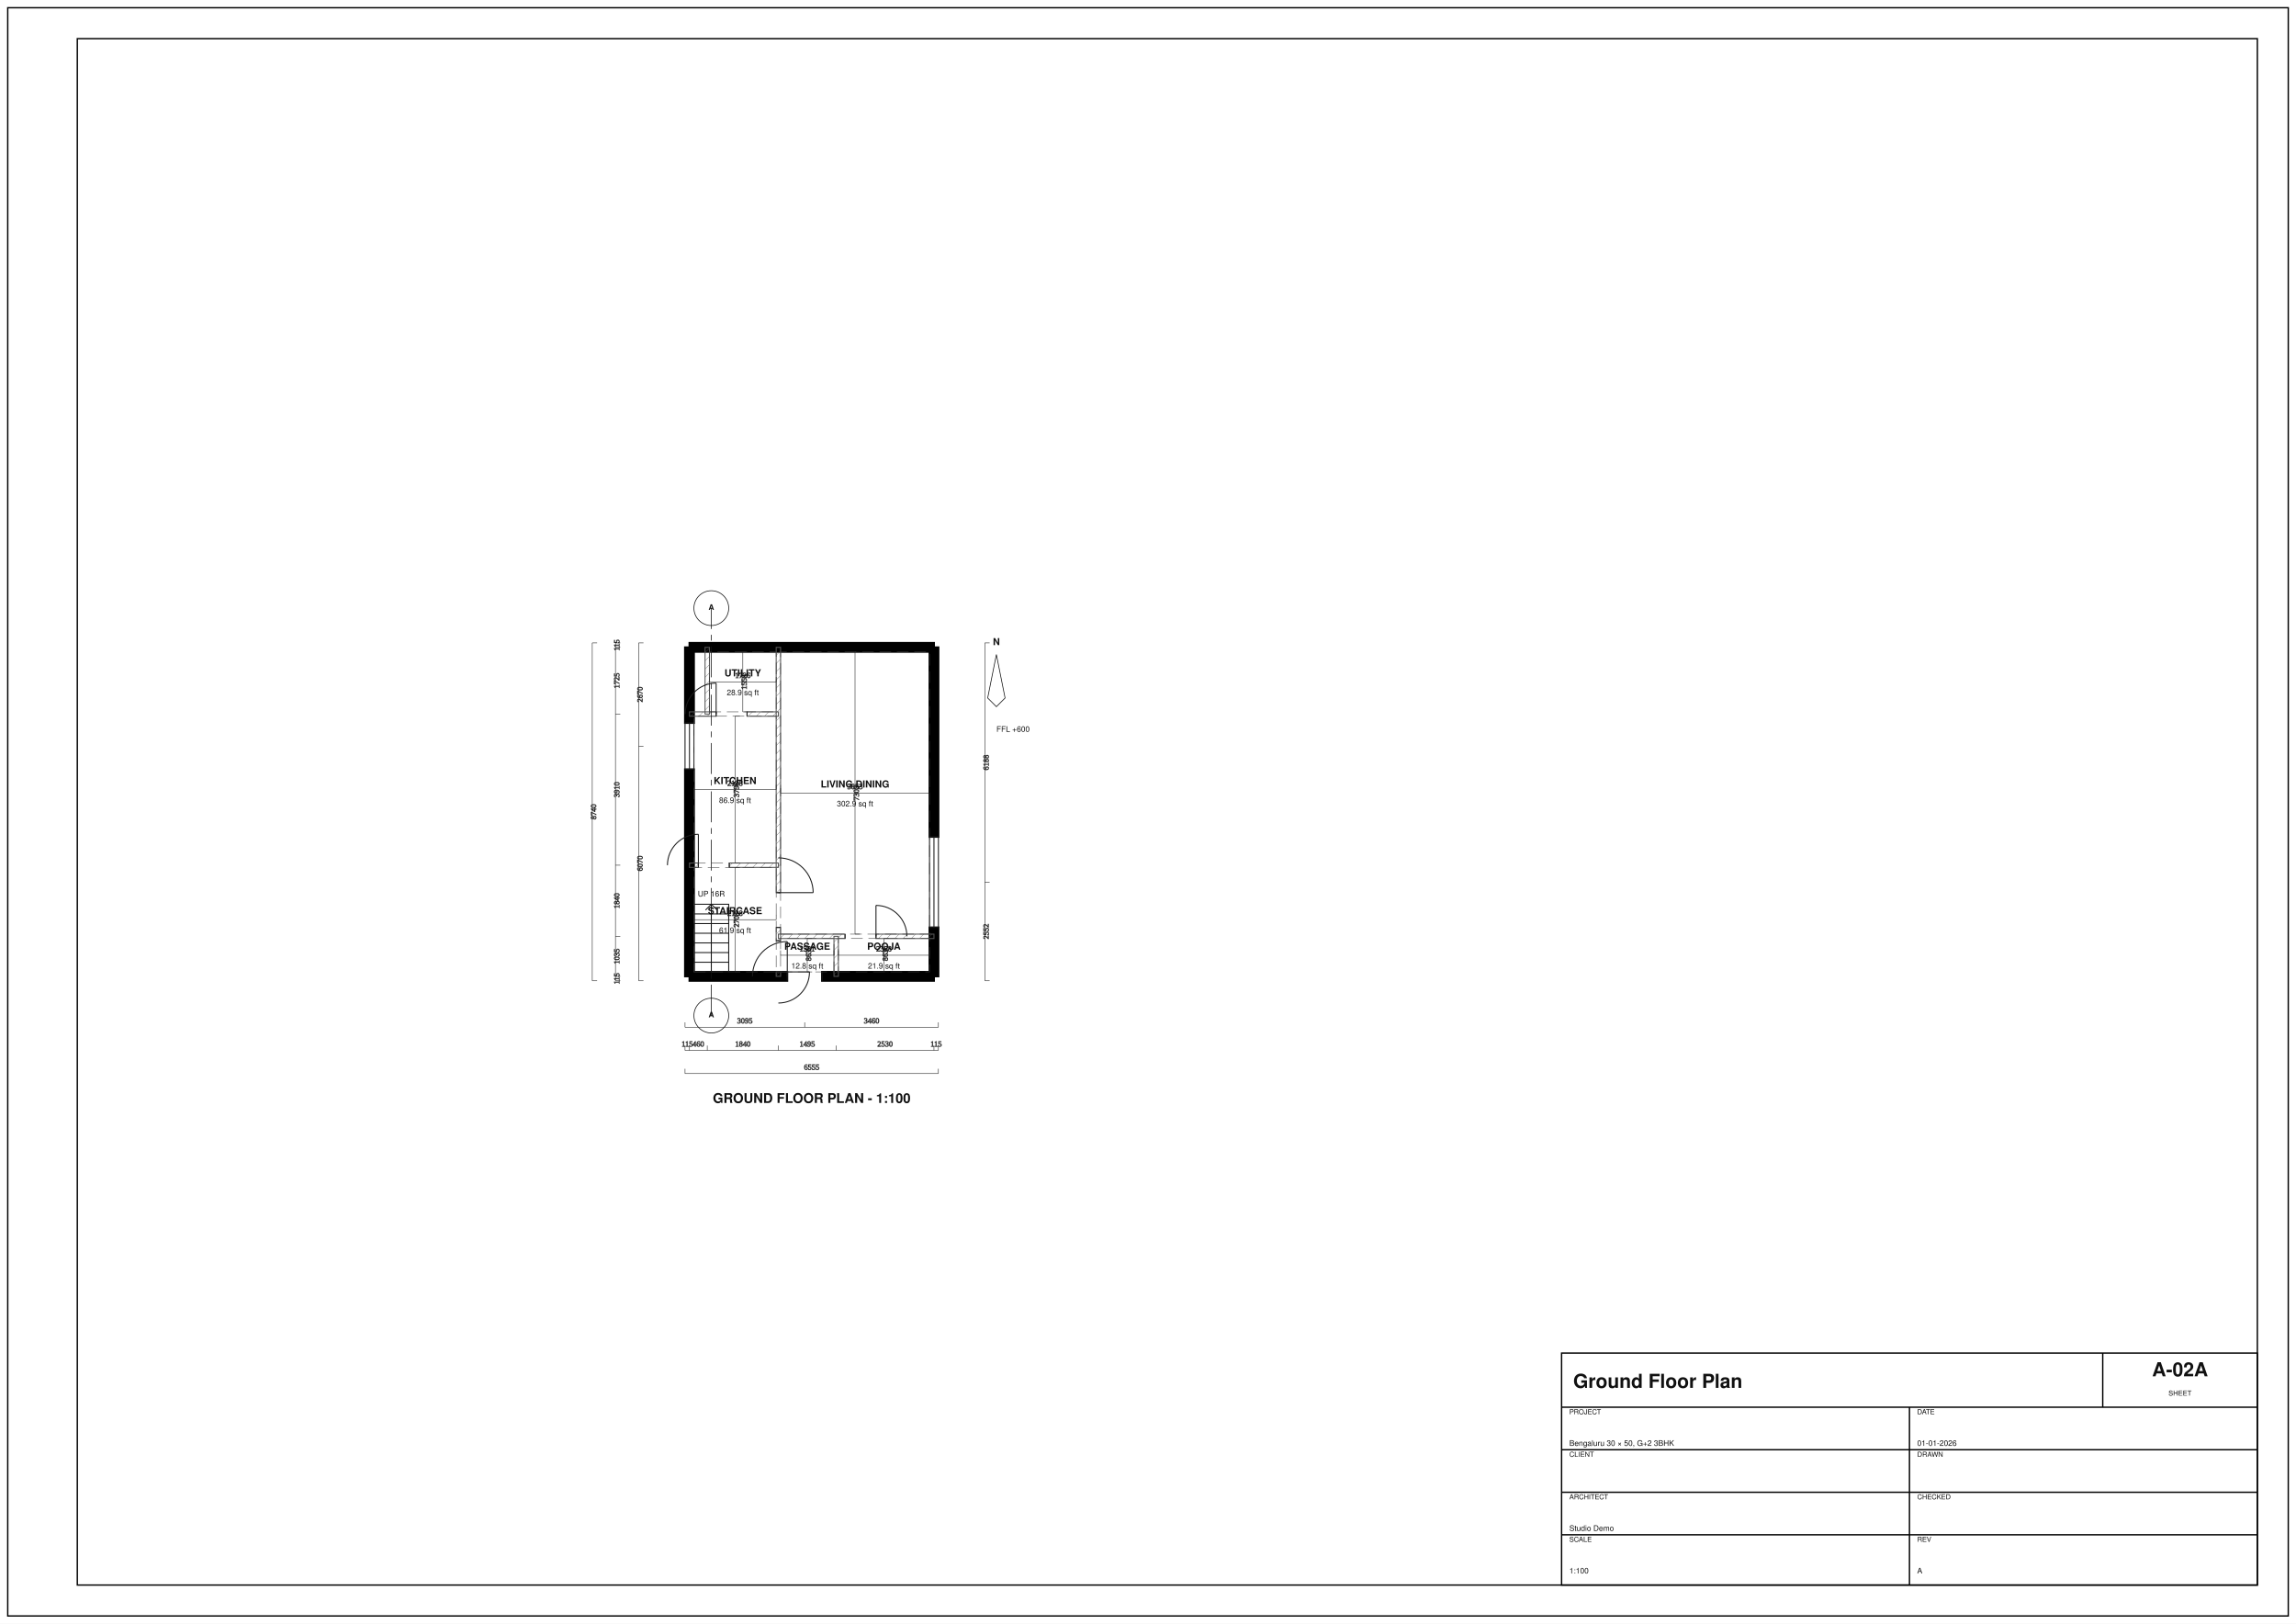
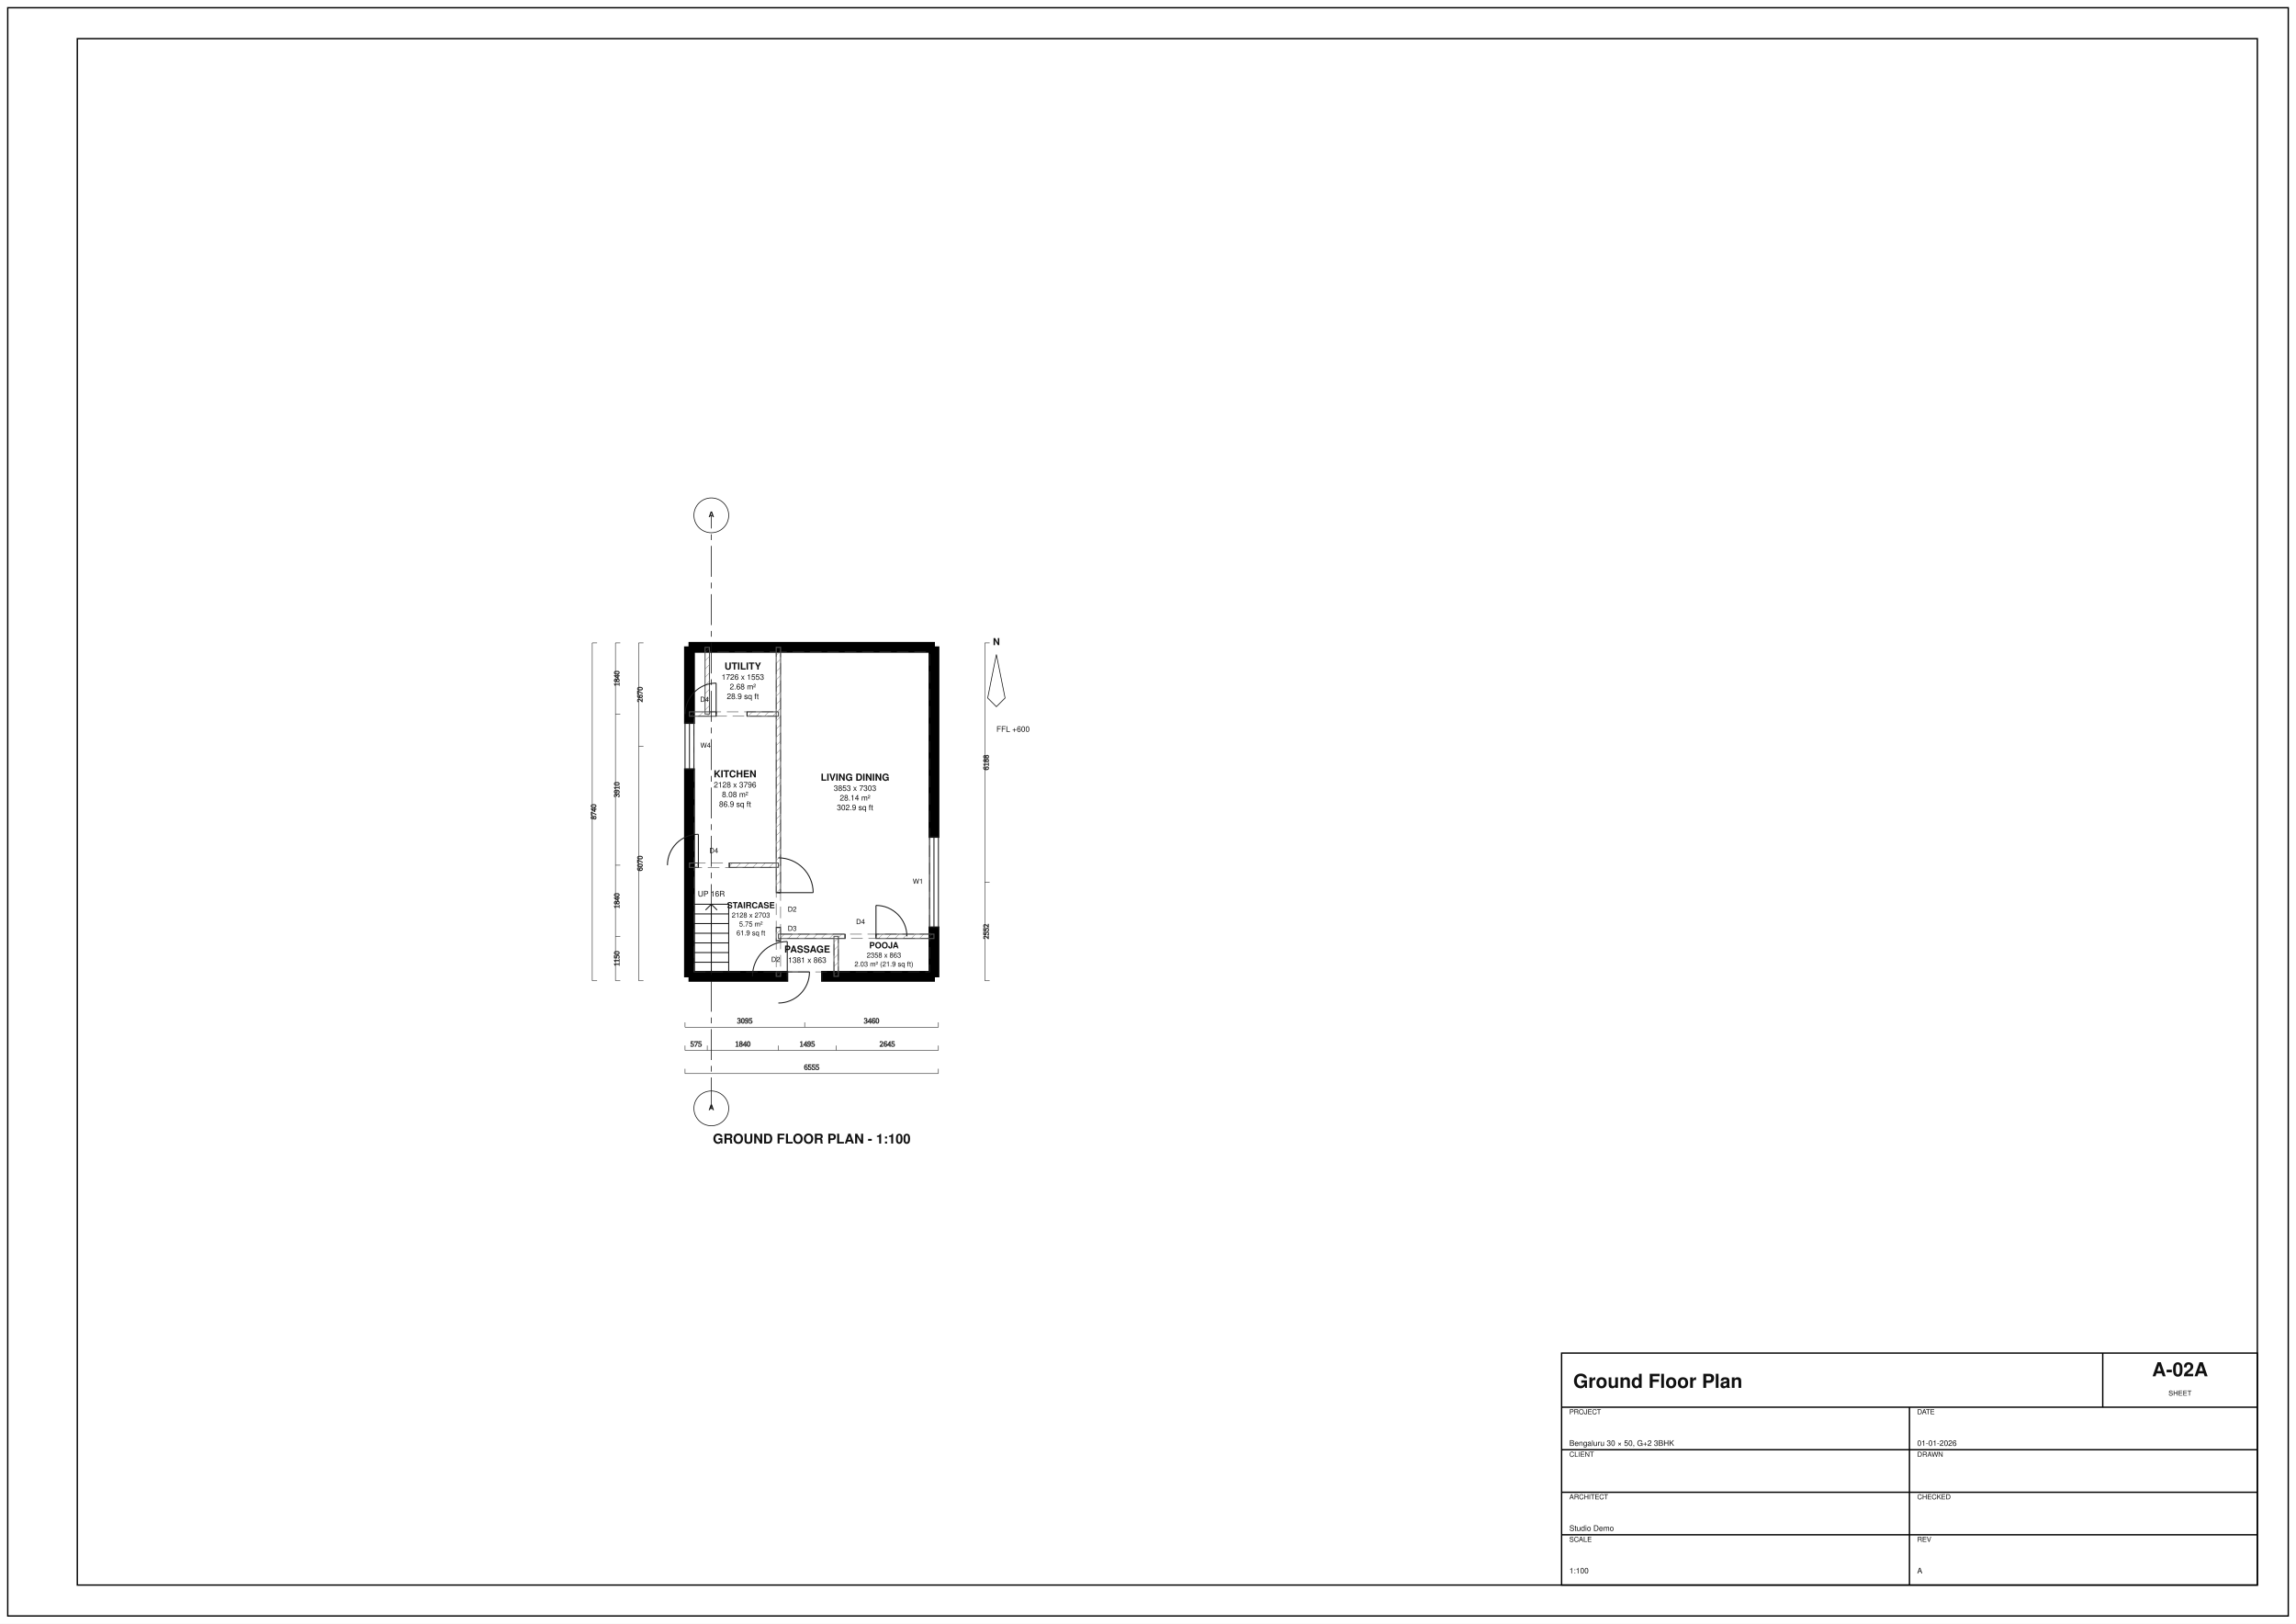
<svg xmlns="http://www.w3.org/2000/svg" width="594mm" height="420mm" viewBox="0 0 594 420" version="1.1">
  <rect x="0" y="0" width="594" height="420" fill="#ffffff" stroke="none" />
  <defs>
-     <clipPath id="hc-0a533b9a661b064a" clip-rule="evenodd">
+     <clipPath id="hc-09019b97a8034a5f" clip-rule="evenodd">
+       <path d="M 226.625 242.770 L 241.625 242.770 L 241.625 241.630 L 226.625 241.630 Z" />
+     </clipPath>
+     <clipPath id="hc-1c0f7f7f70ef1426" clip-rule="evenodd">
+       <path d="M 200.805 230.900 L 200.805 167.450 L 201.945 167.450 L 201.945 230.900 Z" />
+     </clipPath>
+     <clipPath id="hc-1ffa24fc278530cf" clip-rule="evenodd">
+       <path d="M 178.375 224.370 L 180.675 224.370 L 180.675 223.230 L 178.375 223.230 Z" />
+     </clipPath>
+     <clipPath id="hc-525dffb21a9bab26" clip-rule="evenodd">
+       <path d="M 200.805 243.360 L 200.805 239.900 L 201.945 239.900 L 201.945 243.360 Z" />
+     </clipPath>
+     <clipPath id="hc-70e3473a97f7c605" clip-rule="evenodd">
+       <path d="M 178.375 185.270 L 185.275 185.270 L 185.275 184.130 L 178.375 184.130 Z" />
+     </clipPath>
+     <clipPath id="hc-848e0a7c176861b2" clip-rule="evenodd">
+       <path d="M 201.375 242.770 L 218.625 242.770 L 218.625 241.630 L 201.375 241.630 Z" />
+     </clipPath>
+     <clipPath id="hc-a5bbcb6911f30fd0" clip-rule="evenodd">
      <path d="M 200.805 252.550 L 200.805 251.400 L 201.945 251.400 L 201.945 252.550 Z" />
    </clipPath>
-     <clipPath id="hc-20dcccc9d3eed367" clip-rule="evenodd">
+     <clipPath id="hc-b6ea4c81d2092be0" clip-rule="evenodd">
+       <path d="M 193.275 185.270 L 201.375 185.270 L 201.375 184.130 L 193.275 184.130 Z" />
+     </clipPath>
+     <clipPath id="hc-ecc6f05afaf963cf" clip-rule="evenodd">
      <path d="M 215.755 252.550 L 215.755 242.200 L 216.895 242.200 L 216.895 252.550 Z" />
    </clipPath>
-     <clipPath id="hc-2c1f891e260b28c4" clip-rule="evenodd">
-       <path d="M 201.375 242.770 L 218.625 242.770 L 218.625 241.630 L 201.375 241.630 Z" />
-     </clipPath>
-     <clipPath id="hc-350ea7c25660dcab" clip-rule="evenodd">
-       <path d="M 193.275 185.270 L 201.375 185.270 L 201.375 184.130 L 193.275 184.130 Z" />
-     </clipPath>
-     <clipPath id="hc-43055aa1f3dd1362" clip-rule="evenodd">
-       <path d="M 200.805 230.900 L 200.805 167.450 L 201.945 167.450 L 201.945 230.900 Z" />
-     </clipPath>
-     <clipPath id="hc-47895a7cb6e2b102" clip-rule="evenodd">
-       <path d="M 200.805 243.360 L 200.805 239.900 L 201.945 239.900 L 201.945 243.360 Z" />
-     </clipPath>
-     <clipPath id="hc-7828aad14f1f7f0b" clip-rule="evenodd">
+     <clipPath id="hc-f48dc1acf54aef86" clip-rule="evenodd">
      <path d="M 188.675 224.370 L 201.375 224.370 L 201.375 223.230 L 188.675 223.230 Z" />
    </clipPath>
-     <clipPath id="hc-7a5bc59bece44ad6" clip-rule="evenodd">
-       <path d="M 178.375 185.270 L 185.275 185.270 L 185.275 184.130 L 178.375 184.130 Z" />
-     </clipPath>
-     <clipPath id="hc-b44f61cdf9971cf2" clip-rule="evenodd">
+     <clipPath id="hc-feccffad5c57bdca" clip-rule="evenodd">
      <path d="M 182.405 184.700 L 182.405 167.450 L 183.545 167.450 L 183.545 184.700 Z" />
-     </clipPath>
-     <clipPath id="hc-e49b9c8ee405db40" clip-rule="evenodd">
-       <path d="M 226.625 242.770 L 241.625 242.770 L 241.625 241.630 L 226.625 241.630 Z" />
-     </clipPath>
-     <clipPath id="hc-eded1ffa5ed8920e" clip-rule="evenodd">
-       <path d="M 178.375 224.370 L 180.675 224.370 L 180.675 223.230 L 178.375 223.230 Z" />
    </clipPath>
  </defs>
  <g id="g-frame">
    <g class="layer" data-layer="A-TEXT" stroke="#111111" stroke-width="0.180" fill="none" stroke-linecap="butt" stroke-linejoin="miter">
      <g font-family="Helvetica, Arial, sans-serif" fill="#111111" stroke="none">
        <text x="407.000" y="359.000" font-size="5.000" text-anchor="start" dominant-baseline="alphabetic" font-weight="600">Ground Floor Plan</text>
        <text x="564.000" y="356.000" font-size="5.000" text-anchor="middle" dominant-baseline="alphabetic" font-weight="600">A-02A</text>
        <text x="564.000" y="361.000" font-size="1.800" text-anchor="middle" dominant-baseline="alphabetic">SHEET</text>
        <text x="406.000" y="365.000" font-size="1.800" text-anchor="start" dominant-baseline="hanging">PROJECT</text>
        <text x="406.000" y="374.000" font-size="2.000" text-anchor="start" dominant-baseline="alphabetic">Bengaluru 30 × 50, G+2 3BHK</text>
        <text x="406.000" y="376.000" font-size="1.800" text-anchor="start" dominant-baseline="hanging">CLIENT</text>
        <text x="406.000" y="385.000" font-size="2.000" text-anchor="start" dominant-baseline="alphabetic" />
        <text x="406.000" y="387.000" font-size="1.800" text-anchor="start" dominant-baseline="hanging">ARCHITECT</text>
        <text x="406.000" y="396.000" font-size="2.000" text-anchor="start" dominant-baseline="alphabetic">Studio Demo</text>
        <text x="406.000" y="398.000" font-size="1.800" text-anchor="start" dominant-baseline="hanging">SCALE</text>
        <text x="406.000" y="407.000" font-size="2.000" text-anchor="start" dominant-baseline="alphabetic">1:100</text>
        <text x="496.000" y="365.000" font-size="1.800" text-anchor="start" dominant-baseline="hanging">DATE</text>
        <text x="496.000" y="374.000" font-size="2.000" text-anchor="start" dominant-baseline="alphabetic">01-01-2026</text>
        <text x="496.000" y="376.000" font-size="1.800" text-anchor="start" dominant-baseline="hanging">DRAWN</text>
        <text x="496.000" y="385.000" font-size="2.000" text-anchor="start" dominant-baseline="alphabetic" />
        <text x="496.000" y="387.000" font-size="1.800" text-anchor="start" dominant-baseline="hanging">CHECKED</text>
        <text x="496.000" y="396.000" font-size="2.000" text-anchor="start" dominant-baseline="alphabetic" />
        <text x="496.000" y="398.000" font-size="1.800" text-anchor="start" dominant-baseline="hanging">REV</text>
        <text x="496.000" y="407.000" font-size="2.000" text-anchor="start" dominant-baseline="alphabetic">A</text>
      </g>
    </g>
    <g class="layer" data-layer="A-TITL" stroke="#000000" stroke-width="0.350" fill="none" stroke-linecap="butt" stroke-linejoin="miter">
      <polygon points="2.000,2.000 592.000,2.000 592.000,418.000 2.000,418.000" fill="none" />
      <polygon points="20.000,10.000 584.000,10.000 584.000,410.000 20.000,410.000" fill="none" />
      <polygon points="404.000,350.000 584.000,350.000 584.000,410.000 404.000,410.000" fill="none" />
      <line x1="404.000" y1="364.000" x2="584.000" y2="364.000" />
      <line x1="544.000" y1="350.000" x2="544.000" y2="364.000" />
      <line x1="494.000" y1="364.000" x2="494.000" y2="410.000" />
      <line x1="404.000" y1="375.000" x2="494.000" y2="375.000" />
      <line x1="404.000" y1="386.000" x2="494.000" y2="386.000" />
      <line x1="404.000" y1="397.000" x2="494.000" y2="397.000" />
      <line x1="494.000" y1="375.000" x2="584.000" y2="375.000" />
      <line x1="494.000" y1="386.000" x2="584.000" y2="386.000" />
      <line x1="494.000" y1="397.000" x2="584.000" y2="397.000" />
    </g>
  </g>
  <g id="g-plan-storey_01M1KF7AZKXX7XN6A6872E5002">
    <g class="layer" data-layer="A-WALL" stroke="#000000" stroke-width="0.500" fill="none" stroke-linecap="butt" stroke-linejoin="miter">
      <path d="M 178.375 253.700 L 203.675 253.700 L 203.675 251.400 L 178.375 251.400 Z" fill="#000000" fill-rule="evenodd" stroke="none" />
      <polygon points="178.375,253.700 203.675,253.700 203.675,251.400 178.375,251.400" fill="none" />
      <path d="M 212.675 253.700 L 241.625 253.700 L 241.625 251.400 L 212.675 251.400 Z" fill="#000000" fill-rule="evenodd" stroke="none" />
      <polygon points="212.675,253.700 241.625,253.700 241.625,251.400 212.675,251.400" fill="none" />
      <path d="M 178.375 168.600 L 241.625 168.600 L 241.625 166.300 L 178.375 166.300 Z" fill="#000000" fill-rule="evenodd" stroke="none" />
      <polygon points="178.375,168.600 241.625,168.600 241.625,166.300 178.375,166.300" fill="none" />
      <path d="M 240.475 252.550 L 240.475 239.900 L 242.775 239.900 L 242.775 252.550 Z" fill="#000000" fill-rule="evenodd" stroke="none" />
      <polygon points="240.475,252.550 240.475,239.900 242.775,239.900 242.775,252.550" fill="none" />
      <path d="M 240.475 216.460 L 240.475 167.450 L 242.775 167.450 L 242.775 216.460 Z" fill="#000000" fill-rule="evenodd" stroke="none" />
      <polygon points="240.475,216.460 240.475,167.450 242.775,167.450 242.775,216.460" fill="none" />
      <path d="M 177.225 252.550 L 177.225 199.000 L 179.525 199.000 L 179.525 252.550 Z" fill="#000000" fill-rule="evenodd" stroke="none" />
      <polygon points="177.225,252.550 177.225,199.000 179.525,199.000 179.525,252.550" fill="none" />
      <path d="M 177.225 187.000 L 177.225 167.450 L 179.525 167.450 L 179.525 187.000 Z" fill="#000000" fill-rule="evenodd" stroke="none" />
      <polygon points="177.225,187.000 177.225,167.450 179.525,167.450 179.525,187.000" fill="none" />
    </g>
    <g class="layer" data-layer="A-WALL-PART" stroke="#555555" stroke-width="0.250" fill="none" stroke-linecap="butt" stroke-linejoin="miter">
-       <g clip-path="url(#hc-0a533b9a661b064a)">
+       <g clip-path="url(#hc-a5bbcb6911f30fd0)">
        <path d="M 201.715 253.460 L 202.855 252.310 M 200.655 252.400 L 201.795 251.250 M 199.595 251.340 L 200.735 250.190" stroke="#555555" stroke-width="0.080" fill="none" />
      </g>
      <polygon points="200.805,252.550 200.805,251.400 201.945,251.400 201.945,252.550" fill="none" />
-       <g clip-path="url(#hc-47895a7cb6e2b102)">
+       <g clip-path="url(#hc-525dffb21a9bab26)">
        <path d="M 202.065 244.620 L 204.365 242.320 M 201.005 243.560 L 203.305 241.260 M 199.945 242.500 L 202.245 240.200 M 198.885 241.440 L 201.185 239.140" stroke="#555555" stroke-width="0.080" fill="none" />
      </g>
      <polygon points="200.805,243.360 200.805,239.900 201.945,239.900 201.945,243.360" fill="none" />
-       <g clip-path="url(#hc-43055aa1f3dd1362)">
+       <g clip-path="url(#hc-1c0f7f7f70ef1426)">
        <path d="M 201.925 232.020 L 234.225 199.730 M 200.865 230.960 L 233.165 198.670 M 199.805 229.900 L 232.105 197.610 M 198.745 228.840 L 231.045 196.550 M 197.685 227.780 L 229.985 195.490 M 196.625 226.720 L 228.925 194.430 M 195.565 225.660 L 227.865 193.370 M 194.505 224.600 L 226.805 192.310 M 193.445 223.540 L 225.735 191.240 M 192.385 222.480 L 224.675 190.180 M 191.325 221.420 L 223.615 189.120 M 190.265 220.360 L 222.555 188.060 M 189.205 219.300 L 221.495 187.000 M 188.145 218.240 L 220.435 185.940 M 187.085 217.180 L 219.375 184.880 M 186.015 216.110 L 218.315 183.820 M 184.955 215.050 L 217.255 182.760 M 183.895 213.990 L 216.195 181.700 M 182.835 212.930 L 215.135 180.640 M 181.775 211.870 L 214.075 179.580 M 180.715 210.810 L 213.015 178.520 M 179.655 209.750 L 211.955 177.460 M 178.595 208.690 L 210.895 176.400 M 177.535 207.630 L 209.825 175.330 M 176.475 206.570 L 208.765 174.270 M 175.415 205.510 L 207.705 173.210 M 174.355 204.450 L 206.645 172.150 M 173.295 203.390 L 205.585 171.090 M 172.235 202.330 L 204.525 170.030 M 171.175 201.270 L 203.465 168.970 M 170.105 200.200 L 202.405 167.910 M 169.045 199.140 L 201.345 166.850" stroke="#555555" stroke-width="0.080" fill="none" />
      </g>
      <polygon points="200.805,230.900 200.805,167.450 201.945,167.450 201.945,230.900" fill="none" />
-       <g clip-path="url(#hc-b44f61cdf9971cf2)">
+       <g clip-path="url(#hc-feccffad5c57bdca)">
        <path d="M 184.005 186.300 L 193.205 177.110 M 182.945 185.240 L 192.145 176.050 M 181.885 184.180 L 191.085 174.990 M 180.825 183.120 L 190.025 173.930 M 179.765 182.060 L 188.965 172.870 M 178.705 181.000 L 187.905 171.810 M 177.645 179.940 L 186.845 170.750 M 176.585 178.880 L 185.785 169.690 M 175.525 177.820 L 184.715 168.620 M 174.465 176.760 L 183.655 167.560 M 173.405 175.700 L 182.595 166.500" stroke="#555555" stroke-width="0.080" fill="none" />
      </g>
      <polygon points="182.405,184.700 182.405,167.450 183.545,167.450 183.545,184.700" fill="none" />
-       <g clip-path="url(#hc-2c1f891e260b28c4)">
+       <g clip-path="url(#hc-848e0a7c176861b2)">
        <path d="M 210.065 251.460 L 219.265 242.270 M 209.005 250.400 L 218.205 241.210 M 207.945 249.340 L 217.145 240.150 M 206.885 248.280 L 216.085 239.090 M 205.825 247.220 L 215.025 238.030 M 204.765 246.160 L 213.965 236.960 M 203.705 245.100 L 212.895 235.900 M 202.645 244.040 L 211.835 234.840 M 201.585 242.980 L 210.775 233.780 M 200.525 241.920 L 209.715 232.720" stroke="#555555" stroke-width="0.080" fill="none" />
      </g>
      <polygon points="201.375,242.770 218.625,242.770 218.625,241.630 201.375,241.630" fill="none" />
-       <g clip-path="url(#hc-e49b9c8ee405db40)">
+       <g clip-path="url(#hc-09019b97a8034a5f)">
        <path d="M 234.365 250.510 L 242.435 242.440 M 233.295 249.440 L 241.365 241.370 M 232.235 248.380 L 240.305 240.310 M 231.175 247.320 L 239.245 239.250 M 230.115 246.260 L 238.185 238.190 M 229.055 245.200 L 237.125 237.130 M 227.995 244.140 L 236.065 236.070 M 226.935 243.080 L 235.005 235.010 M 225.875 242.020 L 233.945 233.950" stroke="#555555" stroke-width="0.080" fill="none" />
      </g>
      <polygon points="226.625,242.770 241.625,242.770 241.625,241.630 226.625,241.630" fill="none" />
-       <g clip-path="url(#hc-eded1ffa5ed8920e)">
+       <g clip-path="url(#hc-1ffa24fc278530cf)">
        <path d="M 180.195 226.190 L 181.915 224.470 M 179.135 225.130 L 180.855 223.410 M 178.065 224.060 L 179.785 222.340 M 177.005 223.000 L 178.725 221.280" stroke="#555555" stroke-width="0.080" fill="none" />
      </g>
      <polygon points="178.375,224.370 180.675,224.370 180.675,223.230 178.375,223.230" fill="none" />
-       <g clip-path="url(#hc-7828aad14f1f7f0b)">
+       <g clip-path="url(#hc-f48dc1acf54aef86)">
        <path d="M 195.945 231.640 L 202.865 224.720 M 194.885 230.580 L 201.805 223.660 M 193.825 229.520 L 200.745 222.600 M 192.765 228.460 L 199.685 221.540 M 191.705 227.400 L 198.625 220.480 M 190.645 226.340 L 197.565 219.420 M 189.585 225.280 L 196.505 218.360 M 188.525 224.220 L 195.445 217.300 M 187.465 223.160 L 194.385 216.240" stroke="#555555" stroke-width="0.080" fill="none" />
      </g>
      <polygon points="188.675,224.370 201.375,224.370 201.375,223.230 188.675,223.230" fill="none" />
-       <g clip-path="url(#hc-7a5bc59bece44ad6)">
+       <g clip-path="url(#hc-70e3473a97f7c605)">
        <path d="M 182.775 189.670 L 186.795 185.650 M 181.705 188.600 L 185.725 184.580 M 180.645 187.540 L 184.665 183.520 M 179.585 186.480 L 183.605 182.460 M 178.525 185.420 L 182.545 181.400 M 177.465 184.360 L 181.485 180.340" stroke="#555555" stroke-width="0.080" fill="none" />
      </g>
      <polygon points="178.375,185.270 185.275,185.270 185.275,184.130 178.375,184.130" fill="none" />
-       <g clip-path="url(#hc-350ea7c25660dcab)">
+       <g clip-path="url(#hc-b6ea4c81d2092be0)">
        <path d="M 197.645 189.640 L 202.265 185.020 M 196.585 188.580 L 201.205 183.960 M 195.525 187.520 L 200.145 182.900 M 194.465 186.460 L 199.085 181.840 M 193.405 185.400 L 198.025 180.780 M 192.345 184.340 L 196.965 179.720" stroke="#555555" stroke-width="0.080" fill="none" />
      </g>
      <polygon points="193.275,185.270 201.375,185.270 201.375,184.130 193.275,184.130" fill="none" />
-       <g clip-path="url(#hc-20dcccc9d3eed367)">
+       <g clip-path="url(#hc-ecc6f05afaf963cf)">
        <path d="M 216.615 253.410 L 222.355 247.660 M 215.555 252.350 L 221.295 246.600 M 214.485 251.280 L 220.235 245.540 M 213.425 250.220 L 219.175 244.480 M 212.365 249.160 L 218.115 243.420 M 211.305 248.100 L 217.055 242.360 M 210.245 247.040 L 215.995 241.300" stroke="#555555" stroke-width="0.080" fill="none" />
      </g>
      <polygon points="215.755,252.550 215.755,242.200 216.895,242.200 216.895,252.550" fill="none" />
    </g>
    <g class="layer" data-layer="A-DOOR" stroke="#1a1a1a" stroke-width="0.250" fill="none" stroke-linecap="butt" stroke-linejoin="miter">
      <line x1="201.375" y1="251.400" x2="209.425" y2="251.400" />
      <path d="M 201.375 259.450 A 8.050 8.050 0 0 0 209.425 251.400" fill="none" />
      <line x1="200.805" y1="251.400" x2="201.945" y2="251.400" />
      <line x1="200.805" y1="243.360" x2="201.945" y2="243.360" />
      <line x1="201.375" y1="230.900" x2="210.375" y2="230.900" />
      <path d="M 210.375 230.900 A 9.000 9.000 0 0 0 201.375 221.900" fill="none" />
      <line x1="200.805" y1="239.900" x2="201.945" y2="239.900" />
      <line x1="200.805" y1="230.900" x2="201.945" y2="230.900" />
      <line x1="203.675" y1="252.550" x2="203.675" y2="243.550" />
      <path d="M 203.675 243.550 A 9.000 9.000 0 0 0 194.675 252.550" fill="none" />
      <line x1="203.675" y1="253.700" x2="203.675" y2="251.400" />
      <line x1="212.675" y1="253.700" x2="212.675" y2="251.400" />
      <line x1="226.625" y1="242.200" x2="226.625" y2="234.200" />
      <path d="M 234.625 242.200 A 8.000 8.000 0 0 0 226.625 234.200" fill="none" />
      <line x1="218.625" y1="242.770" x2="218.625" y2="241.630" />
      <line x1="226.625" y1="242.770" x2="226.625" y2="241.630" />
      <line x1="180.675" y1="223.800" x2="180.675" y2="215.800" />
      <path d="M 180.675 215.800 A 8.000 8.000 0 0 0 172.675 223.800" fill="none" />
      <line x1="180.675" y1="224.370" x2="180.675" y2="223.230" />
      <line x1="188.675" y1="224.370" x2="188.675" y2="223.230" />
      <line x1="185.275" y1="184.700" x2="185.275" y2="176.700" />
      <path d="M 185.275 176.700 A 8.000 8.000 0 0 0 177.275 184.700" fill="none" />
      <line x1="185.275" y1="185.270" x2="185.275" y2="184.130" />
      <line x1="193.275" y1="185.270" x2="193.275" y2="184.130" />
    </g>
    <g class="layer" data-layer="A-WIND" stroke="#1a1a1a" stroke-width="0.250" fill="none" stroke-linecap="butt" stroke-linejoin="miter">
      <line x1="240.475" y1="239.900" x2="240.475" y2="216.460" />
      <line x1="241.625" y1="239.900" x2="241.625" y2="216.460" />
      <line x1="242.775" y1="239.900" x2="242.775" y2="216.460" />
      <line x1="240.475" y1="239.900" x2="242.775" y2="239.900" />
      <line x1="240.475" y1="216.460" x2="242.775" y2="216.460" />
      <line x1="177.225" y1="199.000" x2="177.225" y2="187.000" />
      <line x1="178.375" y1="199.000" x2="178.375" y2="187.000" />
      <line x1="179.525" y1="199.000" x2="179.525" y2="187.000" />
      <line x1="177.225" y1="199.000" x2="179.525" y2="199.000" />
      <line x1="177.225" y1="187.000" x2="179.525" y2="187.000" />
    </g>
    <g class="layer" data-layer="A-STAIR" stroke="#1a1a1a" stroke-width="0.250" fill="none" stroke-linecap="butt" stroke-linejoin="miter">
      <polygon points="179.525,251.400 188.525,251.400 188.525,233.900 179.525,233.900" fill="none" />
      <line x1="179.525" y1="248.900" x2="188.525" y2="248.900" />
      <line x1="179.525" y1="246.400" x2="188.525" y2="246.400" />
      <line x1="179.525" y1="243.900" x2="188.525" y2="243.900" />
      <line x1="179.525" y1="241.400" x2="188.525" y2="241.400" />
      <line x1="179.525" y1="238.900" x2="188.525" y2="238.900" />
      <line x1="179.525" y1="236.400" x2="188.525" y2="236.400" />
      <line x1="184.025" y1="251.400" x2="184.025" y2="233.900" />
      <line x1="184.025" y1="233.900" x2="182.525" y2="235.400" />
      <line x1="184.025" y1="233.900" x2="185.525" y2="235.400" />
    </g>
    <g class="layer" data-layer="A-DIM" stroke="#1a1a1a" stroke-width="0.130" fill="none" stroke-linecap="butt" stroke-linejoin="miter">
      <line x1="177.225" y1="277.700" x2="242.775" y2="277.700" />
      <line x1="177.225" y1="277.700" x2="177.225" y2="276.450" />
      <line x1="242.775" y1="277.700" x2="242.775" y2="276.450" />
      <text x="209.995" y="276.700" font-size="2.000" text-anchor="middle" dominant-baseline="alphabetic">6555</text>
      <line x1="177.225" y1="271.700" x2="242.775" y2="271.700" />
      <line x1="177.225" y1="271.700" x2="177.225" y2="270.450" />
-       <line x1="178.375" y1="271.700" x2="178.375" y2="270.450" />
      <line x1="182.975" y1="271.700" x2="182.975" y2="270.450" />
      <line x1="201.375" y1="271.700" x2="201.375" y2="270.450" />
      <line x1="216.325" y1="271.700" x2="216.325" y2="270.450" />
-       <line x1="241.625" y1="271.700" x2="241.625" y2="270.450" />
      <line x1="242.775" y1="271.700" x2="242.775" y2="270.450" />
-       <text x="177.795" y="270.700" font-size="2.000" text-anchor="middle" dominant-baseline="alphabetic">115</text>
-       <text x="180.675" y="270.700" font-size="2.000" text-anchor="middle" dominant-baseline="alphabetic">460</text>
+       <text x="180.095" y="270.700" font-size="2.000" text-anchor="middle" dominant-baseline="alphabetic">575</text>
      <text x="192.175" y="270.700" font-size="2.000" text-anchor="middle" dominant-baseline="alphabetic">1840</text>
      <text x="208.845" y="270.700" font-size="2.000" text-anchor="middle" dominant-baseline="alphabetic">1495</text>
-       <text x="228.975" y="270.700" font-size="2.000" text-anchor="middle" dominant-baseline="alphabetic">2530</text>
-       <text x="242.195" y="270.700" font-size="2.000" text-anchor="middle" dominant-baseline="alphabetic">115</text>
+       <text x="229.545" y="270.700" font-size="2.000" text-anchor="middle" dominant-baseline="alphabetic">2645</text>
      <line x1="177.225" y1="265.700" x2="242.775" y2="265.700" />
      <line x1="177.225" y1="265.700" x2="177.225" y2="264.450" />
      <line x1="208.175" y1="265.700" x2="208.175" y2="264.450" />
      <line x1="242.775" y1="265.700" x2="242.775" y2="264.450" />
      <text x="192.695" y="264.700" font-size="2.000" text-anchor="middle" dominant-baseline="alphabetic">3095</text>
      <text x="225.475" y="264.700" font-size="2.000" text-anchor="middle" dominant-baseline="alphabetic">3460</text>
      <line x1="153.225" y1="253.700" x2="153.225" y2="166.300" />
      <line x1="153.225" y1="253.700" x2="154.475" y2="253.700" />
      <line x1="153.225" y1="166.300" x2="154.475" y2="166.300" />
      <text x="154.225" y="210.000" font-size="2.000" text-anchor="middle" dominant-baseline="alphabetic" transform="rotate(-90 154.225 210.000)">8740</text>
      <line x1="159.225" y1="253.700" x2="159.225" y2="166.300" />
      <line x1="159.225" y1="253.700" x2="160.475" y2="253.700" />
-       <line x1="159.225" y1="252.550" x2="160.475" y2="252.550" />
      <line x1="159.225" y1="242.200" x2="160.475" y2="242.200" />
      <line x1="159.225" y1="223.800" x2="160.475" y2="223.800" />
      <line x1="159.225" y1="184.700" x2="160.475" y2="184.700" />
-       <line x1="159.225" y1="167.450" x2="160.475" y2="167.450" />
      <line x1="159.225" y1="166.300" x2="160.475" y2="166.300" />
-       <text x="160.225" y="253.130" font-size="2.000" text-anchor="middle" dominant-baseline="alphabetic" transform="rotate(-90 160.225 253.130)">115</text>
-       <text x="160.225" y="247.380" font-size="2.000" text-anchor="middle" dominant-baseline="alphabetic" transform="rotate(-90 160.225 247.380)">1035</text>
+       <text x="160.225" y="247.950" font-size="2.000" text-anchor="middle" dominant-baseline="alphabetic" transform="rotate(-90 160.225 247.950)">1150</text>
      <text x="160.225" y="233.000" font-size="2.000" text-anchor="middle" dominant-baseline="alphabetic" transform="rotate(-90 160.225 233.000)">1840</text>
      <text x="160.225" y="204.250" font-size="2.000" text-anchor="middle" dominant-baseline="alphabetic" transform="rotate(-90 160.225 204.250)">3910</text>
-       <text x="160.225" y="176.080" font-size="2.000" text-anchor="middle" dominant-baseline="alphabetic" transform="rotate(-90 160.225 176.080)">1725</text>
-       <text x="160.225" y="166.880" font-size="2.000" text-anchor="middle" dominant-baseline="alphabetic" transform="rotate(-90 160.225 166.880)">115</text>
+       <text x="160.225" y="175.500" font-size="2.000" text-anchor="middle" dominant-baseline="alphabetic" transform="rotate(-90 160.225 175.500)">1840</text>
      <line x1="165.225" y1="253.700" x2="165.225" y2="166.300" />
      <line x1="165.225" y1="253.700" x2="166.475" y2="253.700" />
      <line x1="165.225" y1="193.000" x2="166.475" y2="193.000" />
      <line x1="165.225" y1="166.300" x2="166.475" y2="166.300" />
      <text x="166.225" y="223.350" font-size="2.000" text-anchor="middle" dominant-baseline="alphabetic" transform="rotate(-90 166.225 223.350)">6070</text>
      <text x="166.225" y="179.650" font-size="2.000" text-anchor="middle" dominant-baseline="alphabetic" transform="rotate(-90 166.225 179.650)">2670</text>
      <line x1="254.775" y1="253.700" x2="254.775" y2="166.300" />
      <line x1="254.775" y1="253.700" x2="256.025" y2="253.700" />
      <line x1="254.775" y1="228.180" x2="256.025" y2="228.180" />
      <line x1="254.775" y1="166.300" x2="256.025" y2="166.300" />
      <text x="255.775" y="240.940" font-size="2.000" text-anchor="middle" dominant-baseline="alphabetic" transform="rotate(-90 255.775 240.940)">2552</text>
      <text x="255.775" y="197.240" font-size="2.000" text-anchor="middle" dominant-baseline="alphabetic" transform="rotate(-90 255.775 197.240)">6188</text>
-       <line x1="183.545" y1="176.370" x2="200.805" y2="176.370" />
-       <line x1="183.545" y1="176.370" x2="183.545" y2="175.120" />
-       <line x1="200.805" y1="176.370" x2="200.805" y2="175.120" />
-       <text x="192.175" y="175.370" font-size="2.000" text-anchor="middle" dominant-baseline="alphabetic">1726</text>
-       <line x1="192.175" y1="184.130" x2="192.175" y2="168.600" />
-       <line x1="192.175" y1="184.130" x2="193.425" y2="184.130" />
-       <line x1="192.175" y1="168.600" x2="193.425" y2="168.600" />
-       <text x="193.175" y="176.370" font-size="2.000" text-anchor="middle" dominant-baseline="alphabetic" transform="rotate(-90 193.175 176.370)">1553</text>
-       <line x1="201.945" y1="205.120" x2="240.475" y2="205.120" />
-       <line x1="201.945" y1="205.120" x2="201.945" y2="203.870" />
-       <line x1="240.475" y1="205.120" x2="240.475" y2="203.870" />
-       <text x="221.205" y="204.120" font-size="2.000" text-anchor="middle" dominant-baseline="alphabetic">3853</text>
-       <line x1="221.205" y1="241.630" x2="221.205" y2="168.600" />
-       <line x1="221.205" y1="241.630" x2="222.455" y2="241.630" />
-       <line x1="221.205" y1="168.600" x2="222.455" y2="168.600" />
-       <text x="222.205" y="205.120" font-size="2.000" text-anchor="middle" dominant-baseline="alphabetic" transform="rotate(-90 222.205 205.120)">7303</text>
-       <line x1="201.945" y1="247.090" x2="215.755" y2="247.090" />
-       <line x1="201.945" y1="247.090" x2="201.945" y2="245.840" />
-       <line x1="215.755" y1="247.090" x2="215.755" y2="245.840" />
-       <text x="208.845" y="246.090" font-size="2.000" text-anchor="middle" dominant-baseline="alphabetic">1381</text>
-       <line x1="208.845" y1="251.400" x2="208.845" y2="242.770" />
-       <line x1="208.845" y1="251.400" x2="210.095" y2="251.400" />
-       <line x1="208.845" y1="242.770" x2="210.095" y2="242.770" />
-       <text x="209.845" y="247.090" font-size="2.000" text-anchor="middle" dominant-baseline="alphabetic" transform="rotate(-90 209.845 247.090)">863</text>
-       <line x1="179.525" y1="237.890" x2="200.805" y2="237.890" />
-       <line x1="179.525" y1="237.890" x2="179.525" y2="236.640" />
-       <line x1="200.805" y1="237.890" x2="200.805" y2="236.640" />
-       <text x="190.165" y="236.890" font-size="2.000" text-anchor="middle" dominant-baseline="alphabetic">2128</text>
-       <line x1="190.165" y1="251.400" x2="190.165" y2="224.370" />
-       <line x1="190.165" y1="251.400" x2="191.415" y2="251.400" />
-       <line x1="190.165" y1="224.370" x2="191.415" y2="224.370" />
-       <text x="191.165" y="237.890" font-size="2.000" text-anchor="middle" dominant-baseline="alphabetic" transform="rotate(-90 191.165 237.890)">2703</text>
-       <line x1="216.895" y1="247.090" x2="240.475" y2="247.090" />
-       <line x1="216.895" y1="247.090" x2="216.895" y2="245.840" />
-       <line x1="240.475" y1="247.090" x2="240.475" y2="245.840" />
-       <text x="228.685" y="246.090" font-size="2.000" text-anchor="middle" dominant-baseline="alphabetic">2358</text>
-       <line x1="228.685" y1="251.400" x2="228.685" y2="242.770" />
-       <line x1="228.685" y1="251.400" x2="229.935" y2="251.400" />
-       <line x1="228.685" y1="242.770" x2="229.935" y2="242.770" />
-       <text x="229.685" y="247.090" font-size="2.000" text-anchor="middle" dominant-baseline="alphabetic" transform="rotate(-90 229.685 247.090)">863</text>
-       <line x1="179.525" y1="204.250" x2="200.805" y2="204.250" />
-       <line x1="179.525" y1="204.250" x2="179.525" y2="203.000" />
-       <line x1="200.805" y1="204.250" x2="200.805" y2="203.000" />
-       <text x="190.165" y="203.250" font-size="2.000" text-anchor="middle" dominant-baseline="alphabetic">2128</text>
-       <line x1="190.165" y1="223.230" x2="190.165" y2="185.270" />
-       <line x1="190.165" y1="223.230" x2="191.415" y2="223.230" />
-       <line x1="190.165" y1="185.270" x2="191.415" y2="185.270" />
-       <text x="191.165" y="204.250" font-size="2.000" text-anchor="middle" dominant-baseline="alphabetic" transform="rotate(-90 191.165 204.250)">3796</text>
    </g>
    <g class="layer" data-layer="A-TEXT" stroke="#111111" stroke-width="0.180" fill="none" stroke-linecap="butt" stroke-linejoin="miter">
      <polygon points="257.775,169.300 255.525,180.550 257.775,182.800 260.025,180.550" fill="none" />
-       <line x1="184.025" y1="262.700" x2="184.025" y2="157.300" stroke-dasharray="8.000 1.500 1.500 1.500" />
-       <circle cx="184.025" cy="262.700" r="4.500" fill="none" />
-       <circle cx="184.025" cy="157.300" r="4.500" fill="none" />
+       <line x1="184.025" y1="286.700" x2="184.025" y2="133.300" stroke-dasharray="8.000 1.500 1.500 1.500" />
+       <circle cx="184.025" cy="286.700" r="4.500" fill="none" />
+       <circle cx="184.025" cy="133.300" r="4.500" fill="none" />
      <g font-family="Helvetica, Arial, sans-serif" fill="#111111" stroke="none">
        <text x="184.025" y="231.900" font-size="2.000" text-anchor="middle" dominant-baseline="alphabetic">UP 16R</text>
-         <text x="192.175" y="174.370" font-size="2.500" text-anchor="middle" dominant-baseline="central" font-weight="600">UTILITY</text>
-         <text x="192.175" y="179.370" font-size="2.000" text-anchor="middle" dominant-baseline="central">28.9 sq ft</text>
-         <text x="221.205" y="203.120" font-size="2.500" text-anchor="middle" dominant-baseline="central" font-weight="600">LIVING DINING</text>
-         <text x="221.205" y="208.120" font-size="2.000" text-anchor="middle" dominant-baseline="central">302.9 sq ft</text>
-         <text x="208.845" y="245.090" font-size="2.500" text-anchor="middle" dominant-baseline="central" font-weight="600">PASSAGE</text>
-         <text x="208.845" y="250.090" font-size="2.000" text-anchor="middle" dominant-baseline="central">12.8 sq ft</text>
-         <text x="190.165" y="235.890" font-size="2.500" text-anchor="middle" dominant-baseline="central" font-weight="600">STAIRCASE</text>
-         <text x="190.165" y="240.890" font-size="2.000" text-anchor="middle" dominant-baseline="central">61.9 sq ft</text>
-         <text x="228.685" y="245.090" font-size="2.500" text-anchor="middle" dominant-baseline="central" font-weight="600">POOJA</text>
-         <text x="228.685" y="250.090" font-size="2.000" text-anchor="middle" dominant-baseline="central">21.9 sq ft</text>
-         <text x="190.165" y="202.250" font-size="2.500" text-anchor="middle" dominant-baseline="central" font-weight="600">KITCHEN</text>
-         <text x="190.165" y="207.250" font-size="2.000" text-anchor="middle" dominant-baseline="central">86.9 sq ft</text>
+         <text x="192.175" y="172.620" font-size="2.500" text-anchor="middle" dominant-baseline="central" font-weight="600">UTILITY</text>
+         <text x="192.175" y="175.370" font-size="2.000" text-anchor="middle" dominant-baseline="central">1726 x 1553</text>
+         <text x="192.175" y="177.870" font-size="2.000" text-anchor="middle" dominant-baseline="central">2.68 m²</text>
+         <text x="192.175" y="180.370" font-size="2.000" text-anchor="middle" dominant-baseline="central">28.9 sq ft</text>
+         <text x="221.205" y="201.370" font-size="2.500" text-anchor="middle" dominant-baseline="central" font-weight="600">LIVING DINING</text>
+         <text x="221.205" y="204.120" font-size="2.000" text-anchor="middle" dominant-baseline="central">3853 x 7303</text>
+         <text x="221.205" y="206.620" font-size="2.000" text-anchor="middle" dominant-baseline="central">28.14 m²</text>
+         <text x="221.205" y="209.120" font-size="2.000" text-anchor="middle" dominant-baseline="central">302.9 sq ft</text>
+         <text x="208.845" y="245.840" font-size="2.500" text-anchor="middle" dominant-baseline="central" font-weight="600">PASSAGE</text>
+         <text x="208.845" y="248.590" font-size="2.000" text-anchor="middle" dominant-baseline="central">1381 x 863</text>
+         <text x="194.265" y="234.440" font-size="2.200" text-anchor="middle" dominant-baseline="central" font-weight="600">STAIRCASE</text>
+         <text x="194.265" y="236.940" font-size="1.800" text-anchor="middle" dominant-baseline="central">2128 x 2703</text>
+         <text x="194.265" y="239.240" font-size="1.800" text-anchor="middle" dominant-baseline="central">5.75 m²</text>
+         <text x="194.265" y="241.540" font-size="1.800" text-anchor="middle" dominant-baseline="central">61.9 sq ft</text>
+         <text x="228.685" y="244.790" font-size="2.200" text-anchor="middle" dominant-baseline="central" font-weight="600">POOJA</text>
+         <text x="228.685" y="247.290" font-size="1.800" text-anchor="middle" dominant-baseline="central">2358 x 863</text>
+         <text x="228.685" y="249.590" font-size="1.800" text-anchor="middle" dominant-baseline="central">2.03 m² (21.9 sq ft)</text>
+         <text x="190.165" y="200.500" font-size="2.500" text-anchor="middle" dominant-baseline="central" font-weight="600">KITCHEN</text>
+         <text x="190.165" y="203.250" font-size="2.000" text-anchor="middle" dominant-baseline="central">2128 x 3796</text>
+         <text x="190.165" y="205.750" font-size="2.000" text-anchor="middle" dominant-baseline="central">8.08 m²</text>
+         <text x="190.165" y="208.250" font-size="2.000" text-anchor="middle" dominant-baseline="central">86.9 sq ft</text>
+         <text x="204.945" y="240.360" font-size="1.800" text-anchor="middle" dominant-baseline="central">D3</text>
+         <text x="204.945" y="235.400" font-size="1.800" text-anchor="middle" dominant-baseline="central">D2</text>
+         <text x="200.675" y="248.400" font-size="1.800" text-anchor="middle" dominant-baseline="central">D2</text>
+         <text x="222.625" y="238.630" font-size="1.800" text-anchor="middle" dominant-baseline="central">D4</text>
+         <text x="184.675" y="220.230" font-size="1.800" text-anchor="middle" dominant-baseline="central">D4</text>
+         <text x="237.475" y="228.180" font-size="1.800" text-anchor="middle" dominant-baseline="central">W1</text>
+         <text x="182.275" y="181.130" font-size="1.800" text-anchor="middle" dominant-baseline="central">D4</text>
+         <text x="182.525" y="193.000" font-size="1.800" text-anchor="middle" dominant-baseline="central">W4</text>
        <text x="257.775" y="189.300" font-size="2.000" text-anchor="start" dominant-baseline="alphabetic">FFL +600</text>
        <text x="257.775" y="166.300" font-size="2.500" text-anchor="middle" dominant-baseline="central" font-weight="600">N</text>
-         <text x="184.025" y="262.700" font-size="2.000" text-anchor="middle" dominant-baseline="central" font-weight="600">A</text>
-         <text x="184.025" y="157.300" font-size="2.000" text-anchor="middle" dominant-baseline="central" font-weight="600">A</text>
+         <text x="184.025" y="286.700" font-size="2.000" text-anchor="middle" dominant-baseline="central" font-weight="600">A</text>
+         <text x="184.025" y="133.300" font-size="2.000" text-anchor="middle" dominant-baseline="central" font-weight="600">A</text>
      </g>
    </g>
    <g class="layer" data-layer="A-AREA" stroke="#3a3a3a" stroke-width="0.130" fill="none" stroke-linecap="butt" stroke-linejoin="miter">
      <polygon points="183.545,184.130 200.805,184.130 200.805,168.600 183.545,168.600" fill="none" stroke-dasharray="3.000 1.500" />
      <polygon points="201.945,241.630 240.475,241.630 240.475,168.600 201.945,168.600" fill="none" stroke-dasharray="3.000 1.500" />
      <polygon points="201.945,251.400 215.755,251.400 215.755,242.770 201.945,242.770" fill="none" stroke-dasharray="3.000 1.500" />
      <polygon points="179.525,251.400 200.805,251.400 200.805,224.370 179.525,224.370" fill="none" stroke-dasharray="3.000 1.500" />
      <polygon points="216.895,251.400 240.475,251.400 240.475,242.770 216.895,242.770" fill="none" stroke-dasharray="3.000 1.500" />
      <polygon points="179.525,223.230 200.805,223.230 200.805,185.270 179.525,185.270" fill="none" stroke-dasharray="3.000 1.500" />
    </g>
  </g>
  <g id="g-plan-storey_01M1KF7AZKXX7XN6A6872E5002-label">
    <g class="layer" data-layer="A-TEXT" stroke="#111111" stroke-width="0.180" fill="none" stroke-linecap="butt" stroke-linejoin="miter">
      <g font-family="Helvetica, Arial, sans-serif" fill="#111111" stroke="none">
-         <text x="209.995" y="283.700" font-size="3.500" text-anchor="middle" dominant-baseline="hanging" font-weight="600">GROUND FLOOR PLAN - 1:100</text>
+         <text x="209.995" y="294.200" font-size="3.500" text-anchor="middle" dominant-baseline="hanging" font-weight="600">GROUND FLOOR PLAN - 1:100</text>
      </g>
    </g>
  </g>
</svg>
